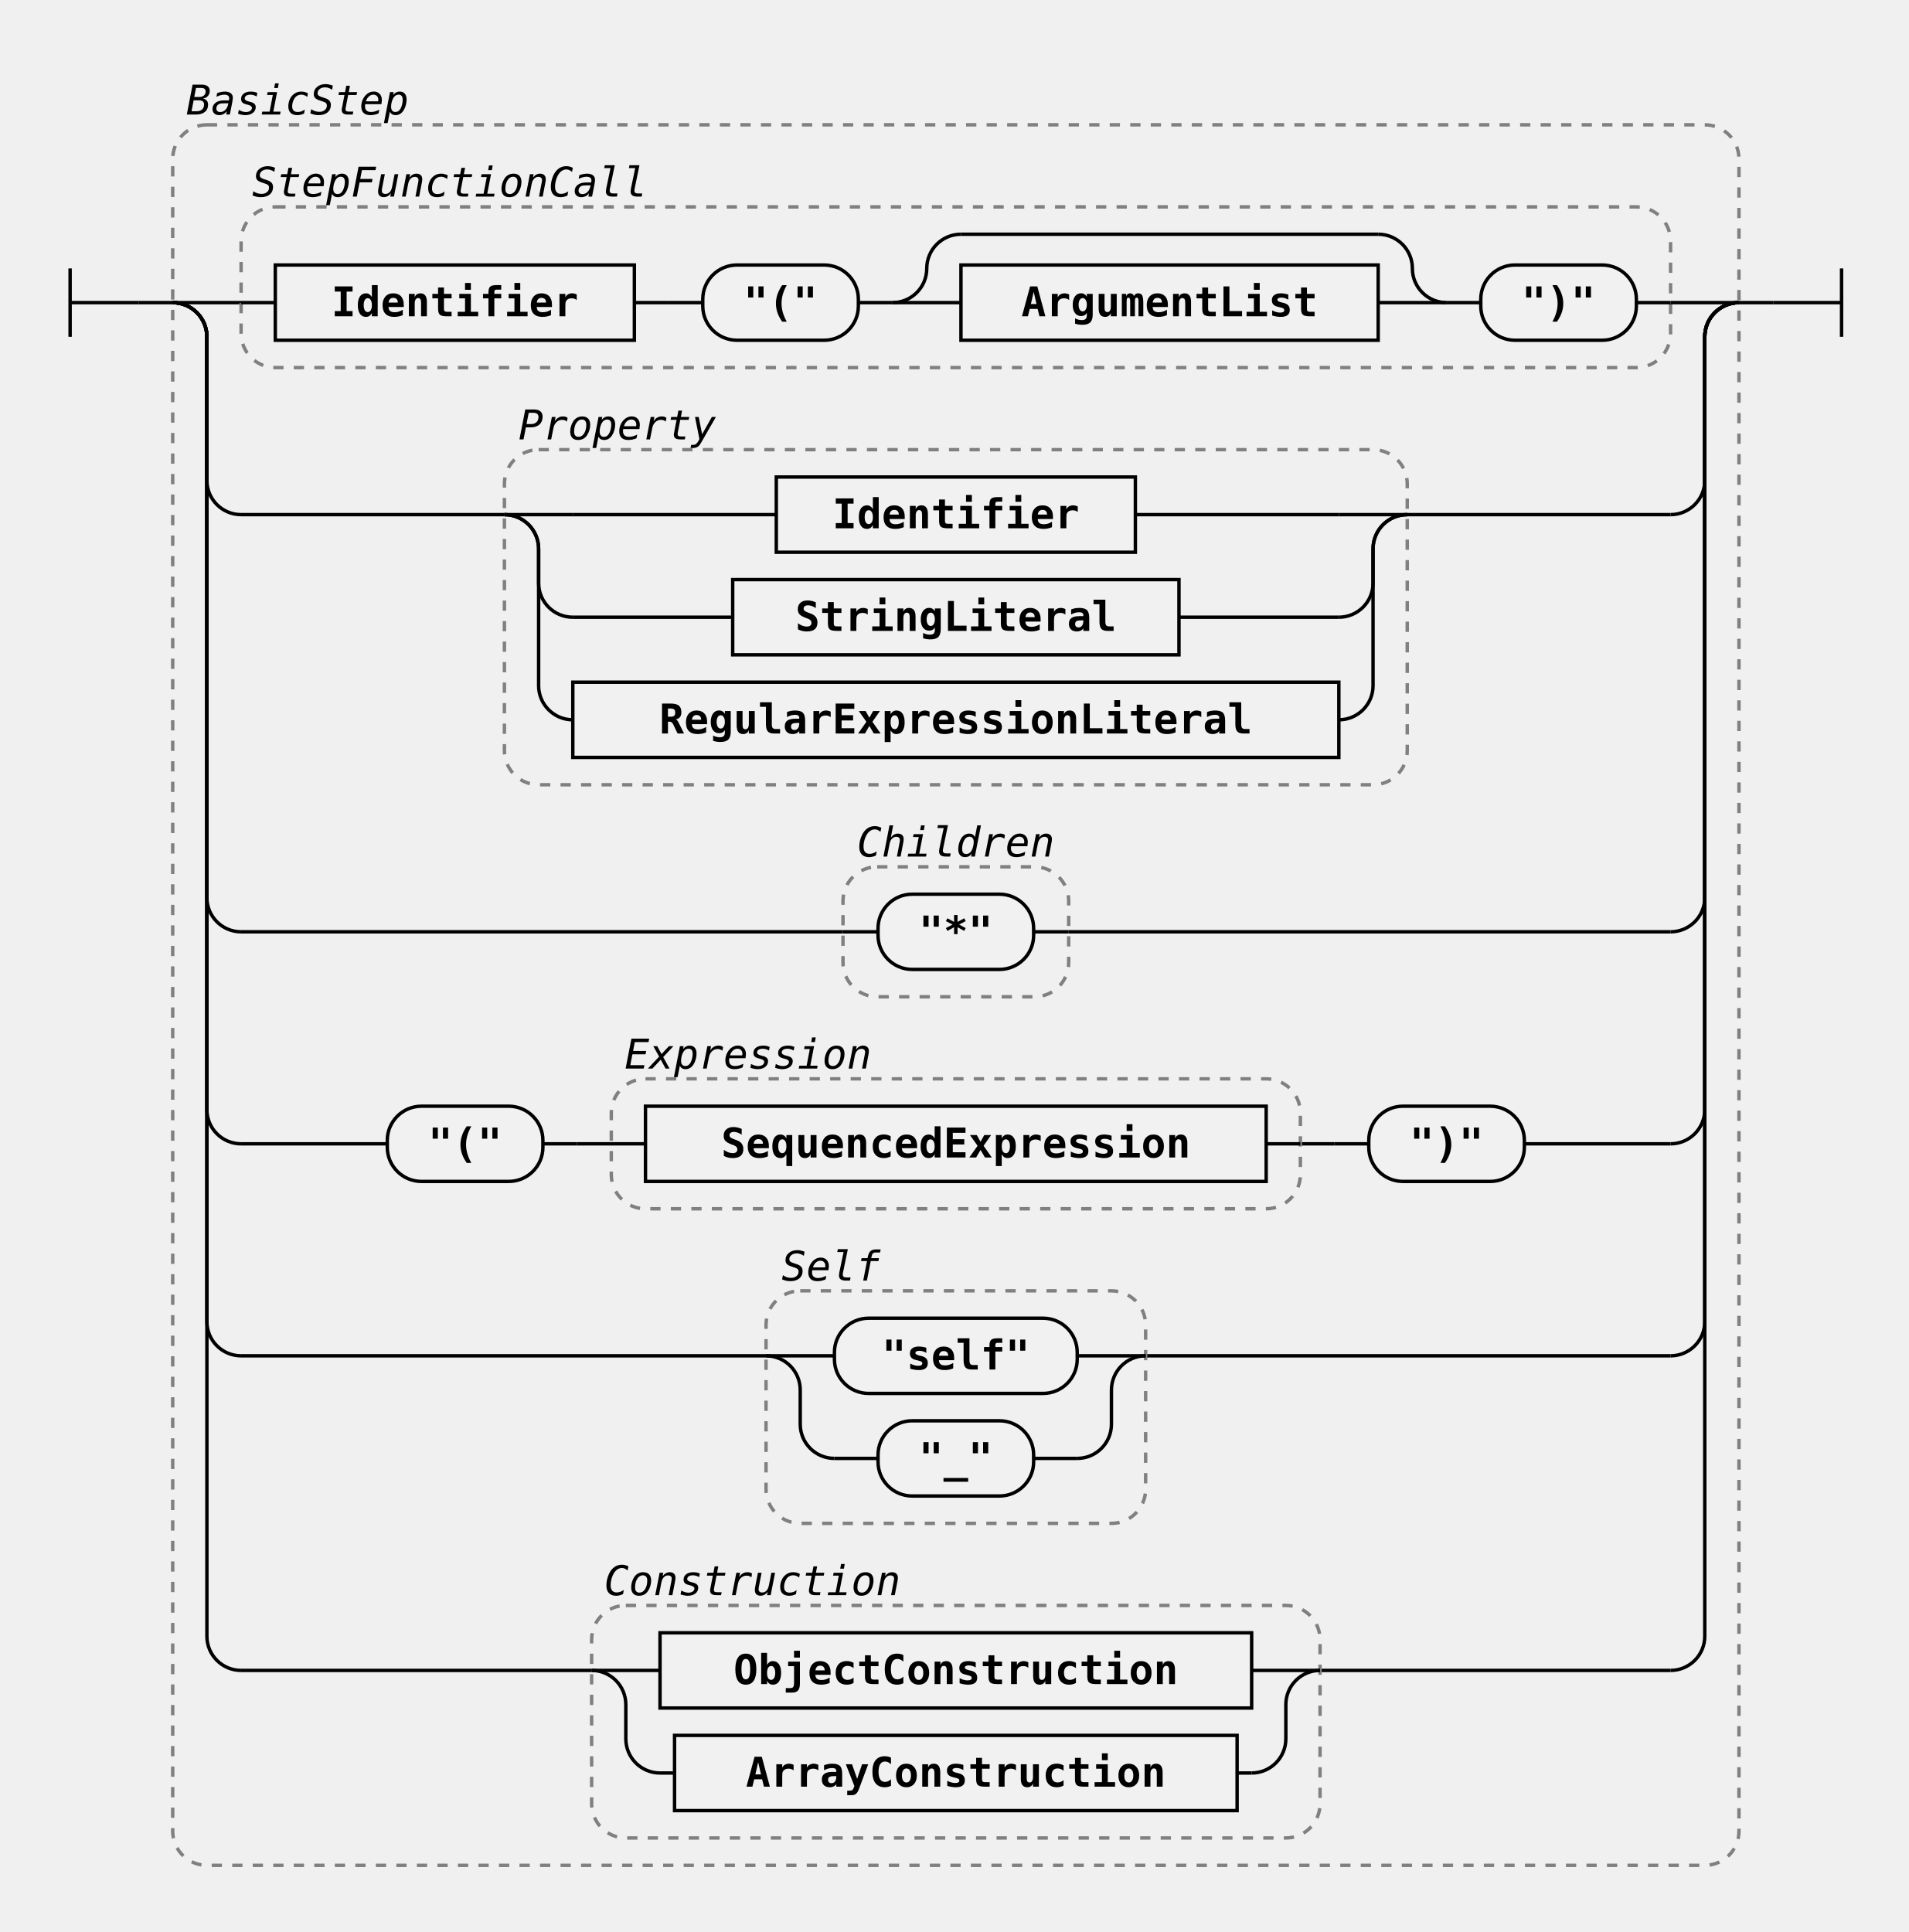
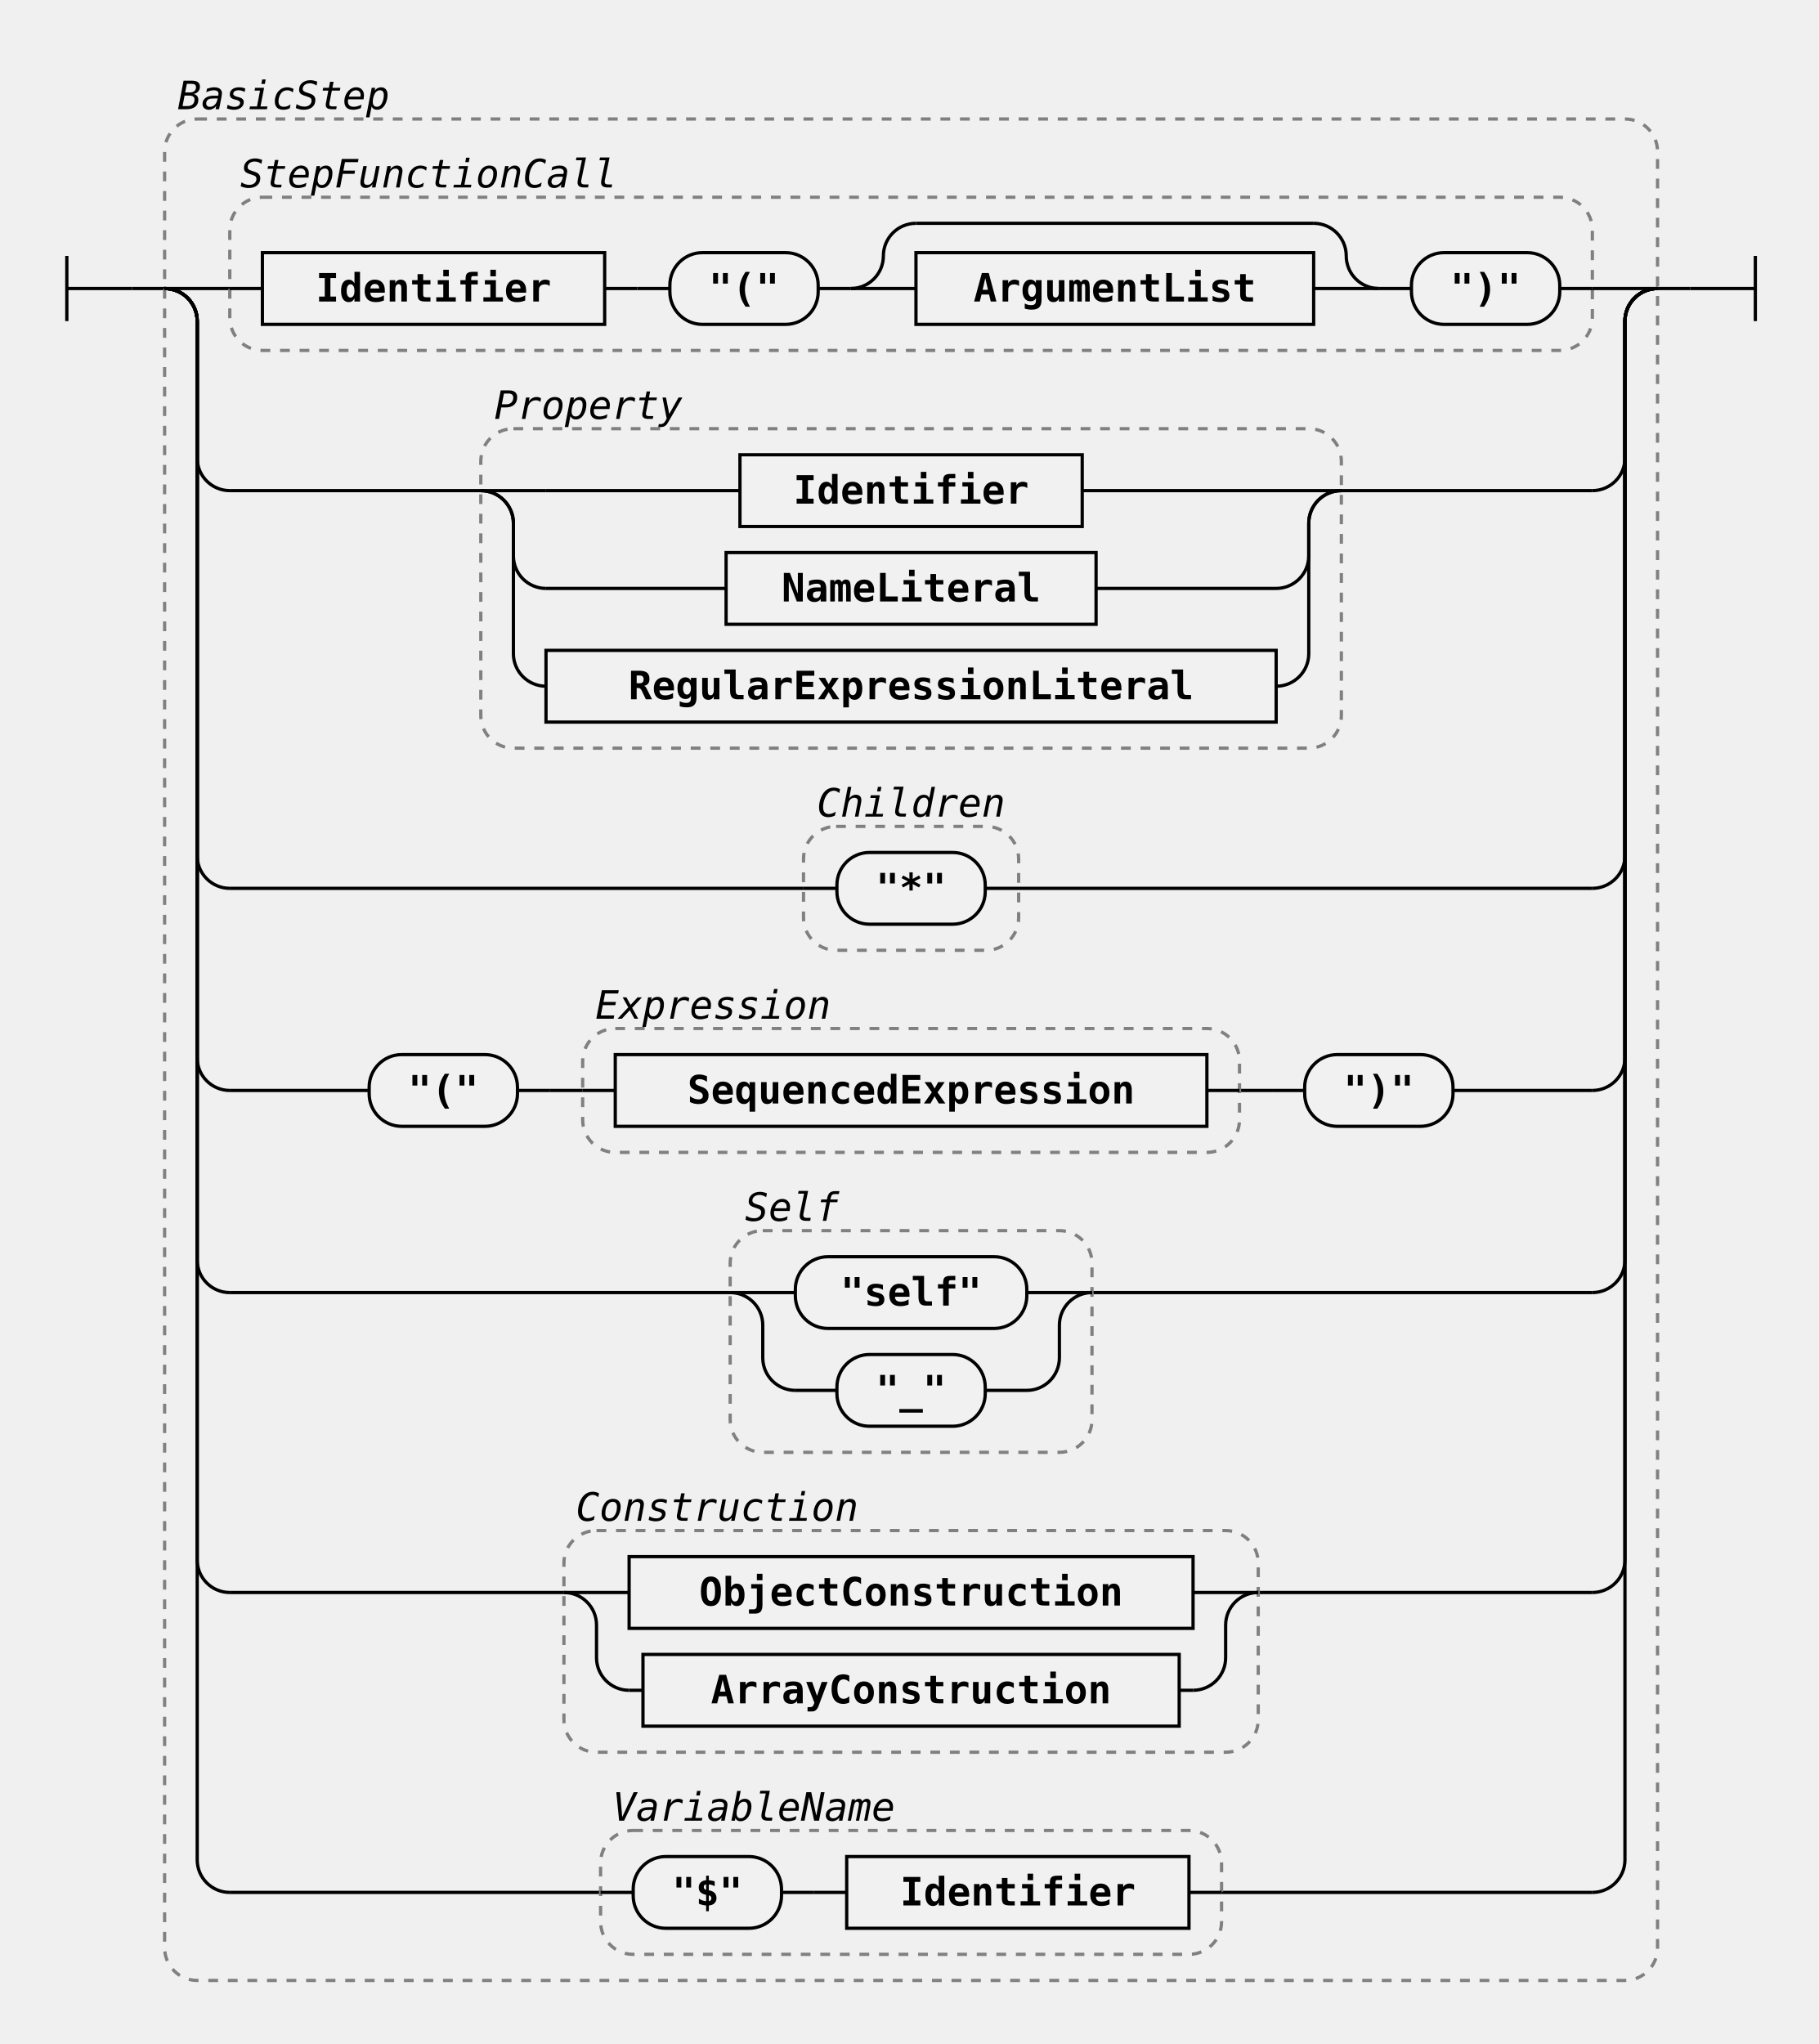
- <svg xmlns="http://www.w3.org/2000/svg" class="railroad-diagram" width="558" height="565" viewBox="0 0 558 565">
+ <svg xmlns="http://www.w3.org/2000/svg" class="railroad-diagram" width="558" height="627" viewBox="0 0 558 627">
  <g transform="translate(.5 .5)">
    <g class="Start">
      <path d="M20 78v20m0 -10h20" />
    </g>
    <path d="M40 88h10" />
    <g class="Group rule">
      <path d="M50 88h0" />
      <path d="M508 88h0" />
-       <rect x="50" y="36" width="458" height="509" rx="10" ry="10" class="group-box" />
+       <rect x="50" y="36" width="458" height="571" rx="10" ry="10" class="group-box" />
      <g class="Choice">
        <path d="M50 88h0" />
        <path d="M508 88h0" />
        <path d="M50 88h20" />
        <g class="Group rule">
          <path d="M70 88h0" />
          <path d="M488 88h0" />
          <rect x="70" y="60" width="418" height="47" rx="10" ry="10" class="group-box" />
          <g class="Sequence">
            <path d="M70 88h10" />
            <path d="M478 88h10" />
            <path d="M185 88h10" />
            <g class="non-terminal rule-ref">
              <path d="M80 88h0" />
              <path d="M185 88h0" />
              <rect x="80" y="77" width="105" height="22" />
              <text x="132.5" y="92">Identifier</text>
            </g>
            <path d="M195 88h10" />
            <path d="M250.5 88h10" />
            <g class="terminal literal">
              <path d="M205 88h0" />
              <path d="M250.5 88h0" />
              <rect x="205" y="77" width="45.5" height="22" rx="10" ry="10" />
              <text x="227.75" y="92">"("</text>
            </g>
            <g class="Choice">
              <path d="M260.5 88h0" />
              <path d="M422.5 88h0" />
              <path d="M260.5 88a10 10 0 0 0 10 -10v0a10 10 0 0 1 10 -10" />
              <g class="Skip">
                <path d="M280.5 68h122" />
              </g>
              <path d="M402.5 68a10 10 0 0 1 10 10v0a10 10 0 0 0 10 10" />
              <path d="M260.5 88h20" />
              <g class="non-terminal rule-ref">
                <path d="M280.5 88h0" />
                <path d="M402.5 88h0" />
                <rect x="280.5" y="77" width="122" height="22" />
                <text x="341.5" y="92">ArgumentList</text>
              </g>
              <path d="M402.5 88h20" />
            </g>
            <path d="M422.5 88h10" />
            <g class="terminal literal">
              <path d="M432.5 88h0" />
              <path d="M478 88h0" />
              <rect x="432.5" y="77" width="45.5" height="22" rx="10" ry="10" />
              <text x="455.25" y="92">")"</text>
            </g>
          </g>
          <g class="comment">
            <path d="M70 52h0" />
            <path d="M192 52h0" />
            <text x="131" y="57" class="comment">StepFunctionCall</text>
          </g>
        </g>
        <path d="M488 88h20" />
        <path d="M50 88a10 10 0 0 1 10 10v42a10 10 0 0 0 10 10" />
        <g class="Group rule">
          <path d="M70 150h77" />
          <path d="M411 150h77" />
          <rect x="147" y="131" width="264" height="98" rx="10" ry="10" class="group-box" />
          <g class="Choice">
            <path d="M147 150h0" />
            <path d="M411 150h0" />
            <path d="M147 150h20" />
            <g class="non-terminal rule-ref">
              <path d="M167 150h59.5" />
              <path d="M331.5 150h59.5" />
              <rect x="226.5" y="139" width="105" height="22" />
              <text x="279" y="154">Identifier</text>
            </g>
            <path d="M391 150h20" />
            <path d="M147 150a10 10 0 0 1 10 10v10a10 10 0 0 0 10 10" />
            <g class="non-terminal rule-ref">
-               <path d="M167 180h46.75" />
-               <path d="M344.25 180h46.75" />
-               <rect x="213.75" y="169" width="130.5" height="22" />
-               <text x="279" y="184">StringLiteral</text>
+               <path d="M167 180h55.25" />
+               <path d="M335.75 180h55.25" />
+               <rect x="222.25" y="169" width="113.5" height="22" />
+               <text x="279" y="184">NameLiteral</text>
            </g>
            <path d="M391 180a10 10 0 0 0 10 -10v-10a10 10 0 0 1 10 -10" />
            <path d="M147 150a10 10 0 0 1 10 10v40a10 10 0 0 0 10 10" />
            <g class="non-terminal rule-ref">
              <path d="M167 210h0" />
              <path d="M391 210h0" />
              <rect x="167" y="199" width="224" height="22" />
              <text x="279" y="214">RegularExpressionLiteral</text>
            </g>
            <path d="M391 210a10 10 0 0 0 10 -10v-40a10 10 0 0 1 10 -10" />
          </g>
          <g class="comment">
            <path d="M147 123h0" />
            <path d="M213 123h0" />
            <text x="180" y="128" class="comment">Property</text>
          </g>
        </g>
        <path d="M488 150a10 10 0 0 0 10 -10v-42a10 10 0 0 1 10 -10" />
        <path d="M50 88a10 10 0 0 1 10 10v164a10 10 0 0 0 10 10" />
        <g class="Group rule">
          <path d="M70 272h176" />
          <path d="M312 272h176" />
          <rect x="246" y="253" width="66" height="38" rx="10" ry="10" class="group-box" />
          <g class="terminal literal">
            <path d="M246 272h10.25" />
            <path d="M301.75 272h10.25" />
            <rect x="256.25" y="261" width="45.5" height="22" rx="10" ry="10" />
            <text x="279" y="276">"*"</text>
          </g>
          <g class="comment">
            <path d="M246 245h0" />
            <path d="M312 245h0" />
            <text x="279" y="250" class="comment">Children</text>
          </g>
        </g>
        <path d="M488 272a10 10 0 0 0 10 -10v-164a10 10 0 0 1 10 -10" />
        <path d="M50 88a10 10 0 0 1 10 10v226a10 10 0 0 0 10 10" />
        <g class="Sequence">
          <path d="M70 334h42.75" />
          <path d="M445.25 334h42.75" />
          <path d="M158.25 334h10" />
          <g class="terminal literal">
            <path d="M112.75 334h0" />
            <path d="M158.25 334h0" />
            <rect x="112.75" y="323" width="45.5" height="22" rx="10" ry="10" />
            <text x="135.5" y="338">"("</text>
          </g>
          <path d="M168.25 334h10" />
          <path d="M379.75 334h10" />
          <g class="Group rule">
            <path d="M178.25 334h0" />
            <path d="M379.75 334h0" />
            <rect x="178.25" y="315" width="201.5" height="38" rx="10" ry="10" class="group-box" />
            <g class="non-terminal rule-ref">
              <path d="M178.25 334h10" />
              <path d="M369.75 334h10" />
              <rect x="188.25" y="323" width="181.5" height="22" />
              <text x="279" y="338">SequencedExpression</text>
            </g>
            <g class="comment">
              <path d="M178.25 307h0" />
              <path d="M258.25 307h0" />
              <text x="218.25" y="312" class="comment">Expression</text>
            </g>
          </g>
          <path d="M389.75 334h10" />
          <g class="terminal literal">
            <path d="M399.75 334h0" />
            <path d="M445.25 334h0" />
            <rect x="399.75" y="323" width="45.5" height="22" rx="10" ry="10" />
            <text x="422.5" y="338">")"</text>
          </g>
        </g>
        <path d="M488 334a10 10 0 0 0 10 -10v-226a10 10 0 0 1 10 -10" />
        <path d="M50 88a10 10 0 0 1 10 10v288a10 10 0 0 0 10 10" />
        <g class="Group rule">
          <path d="M70 396h153.5" />
          <path d="M334.5 396h153.5" />
          <rect x="223.5" y="377" width="111" height="68" rx="10" ry="10" class="group-box" />
          <g class="Choice">
            <path d="M223.5 396h0" />
            <path d="M334.5 396h0" />
            <path d="M223.5 396h20" />
            <g class="terminal literal">
              <path d="M243.5 396h0" />
              <path d="M314.5 396h0" />
              <rect x="243.5" y="385" width="71" height="22" rx="10" ry="10" />
              <text x="279" y="400">"self"</text>
            </g>
            <path d="M314.5 396h20" />
            <path d="M223.5 396a10 10 0 0 1 10 10v10a10 10 0 0 0 10 10" />
            <g class="terminal literal">
              <path d="M243.5 426h12.75" />
              <path d="M301.75 426h12.75" />
              <rect x="256.25" y="415" width="45.5" height="22" rx="10" ry="10" />
              <text x="279" y="430">"_"</text>
            </g>
            <path d="M314.5 426a10 10 0 0 0 10 -10v-10a10 10 0 0 1 10 -10" />
          </g>
          <g class="comment">
            <path d="M223.5 369h0" />
            <path d="M261.5 369h0" />
            <text x="242.5" y="374" class="comment">Self</text>
          </g>
        </g>
        <path d="M488 396a10 10 0 0 0 10 -10v-288a10 10 0 0 1 10 -10" />
        <path d="M50 88a10 10 0 0 1 10 10v380a10 10 0 0 0 10 10" />
        <g class="Group rule">
          <path d="M70 488h102.5" />
          <path d="M385.5 488h102.5" />
          <rect x="172.5" y="469" width="213" height="68" rx="10" ry="10" class="group-box" />
          <g class="Choice">
            <path d="M172.5 488h0" />
            <path d="M385.5 488h0" />
            <path d="M172.5 488h20" />
            <g class="non-terminal rule-ref">
              <path d="M192.5 488h0" />
              <path d="M365.5 488h0" />
              <rect x="192.5" y="477" width="173" height="22" />
              <text x="279" y="492">ObjectConstruction</text>
            </g>
            <path d="M365.5 488h20" />
            <path d="M172.5 488a10 10 0 0 1 10 10v10a10 10 0 0 0 10 10" />
            <g class="non-terminal rule-ref">
              <path d="M192.5 518h4.25" />
              <path d="M361.25 518h4.25" />
              <rect x="196.75" y="507" width="164.5" height="22" />
              <text x="279" y="522">ArrayConstruction</text>
            </g>
            <path d="M365.5 518a10 10 0 0 0 10 -10v-10a10 10 0 0 1 10 -10" />
          </g>
          <g class="comment">
            <path d="M172.5 461h0" />
            <path d="M266.5 461h0" />
            <text x="219.5" y="466" class="comment">Construction</text>
          </g>
        </g>
        <path d="M488 488a10 10 0 0 0 10 -10v-380a10 10 0 0 1 10 -10" />
+         <path d="M50 88a10 10 0 0 1 10 10v472a10 10 0 0 0 10 10" />
+         <g class="Group rule">
+           <path d="M70 580h113.75" />
+           <path d="M374.25 580h113.75" />
+           <rect x="183.75" y="561" width="190.5" height="38" rx="10" ry="10" class="group-box" />
+           <g class="Sequence">
+             <path d="M183.75 580h10" />
+             <path d="M364.25 580h10" />
+             <path d="M239.25 580h10" />
+             <g class="terminal literal">
+               <path d="M193.75 580h0" />
+               <path d="M239.25 580h0" />
+               <rect x="193.75" y="569" width="45.5" height="22" rx="10" ry="10" />
+               <text x="216.5" y="584">"$"</text>
+             </g>
+             <path d="M249.25 580h10" />
+             <g class="non-terminal rule-ref">
+               <path d="M259.25 580h0" />
+               <path d="M364.25 580h0" />
+               <rect x="259.25" y="569" width="105" height="22" />
+               <text x="311.75" y="584">Identifier</text>
+             </g>
+           </g>
+           <g class="comment">
+             <path d="M183.75 553h0" />
+             <path d="M277.75 553h0" />
+             <text x="230.75" y="558" class="comment">VariableName</text>
+           </g>
+         </g>
+         <path d="M488 580a10 10 0 0 0 10 -10v-472a10 10 0 0 1 10 -10" />
      </g>
      <g class="comment">
        <path d="M50 28h0" />
        <path d="M123 28h0" />
        <text x="86.5" y="33" class="comment">BasicStep</text>
      </g>
    </g>
    <path d="M508 88h10" />
    <path class="End" d="M 518 88 h 20 m 0 -10 v 20" />
  </g>
  <style>.ruleId {
  color: black;
  font-weight: bold;
}

.mainRule {}

.subRule {}

.subRuleAnchor {
  /* font-weight: bolder; */
  /* fill: green; */
  /* font-size: 110%;
  font-style: normal */
}

.parent {
  font-family: Verdana, Arial, Helvetica, sans-serif;
  font-size: 14px;
}

/* , .railroad-diagram */
.svg {
  display: flex;
  align-items: center;
  justify-content: center;
}

.test {
  background-color: lightgoldenrodyellow;
}


/* --------------------------------- svg styles ---------------------------------------- */

/* tspan {
  fill: blue
} */

svg.railroad-diagram {
  /*background-color: hsl(30,20%,95%);*/
  background-color: white;
}

.railroad-diagram path {
  stroke-width: 1;
  stroke: black;
  fill: rgba(0, 0, 0, 0);
}

text {
  font: bold 12px monospace;
  text-anchor: middle;
  white-space: pre;
}

text.diagram-text {
  font-size: 12px;
}

text.diagram-arrow {
  font-size: 14px;
}

text.label {
  text-anchor: start;
}

text.comment {
  font: italic 12px monospace;
}

g.non-terminal text {
  /*font-style: italic;*/
}

rect {
  stroke-width: 1;
  stroke: black;
  fill: rgb(241, 241, 241);
}

rect.group-box {
  stroke: gray;
  stroke-dasharray: 3 3;
  fill: none;
}

path.diagram-text {
  stroke-width: 3;
  stroke: black;
  fill: white;
  cursor: help;
}

.decision path {
  fill: #ccc;
}

g.diagram-text:hover path.diagram-text {
  fill: #eee;
}

text.repeat-text {
  font: italic 12px monospace;
  text-anchor: end;
}

.repeat-box&gt;rect.group-box {
  stroke: gray;
  stroke-width: 2;
  stroke-dasharray: 1 5;
  fill: none;
}

.delimiter&gt;rect.group-box {
  stroke: gray;
  stroke-width: 2;
  stroke-dasharray: 1 5;
  fill: none;
}</style>
</svg>
